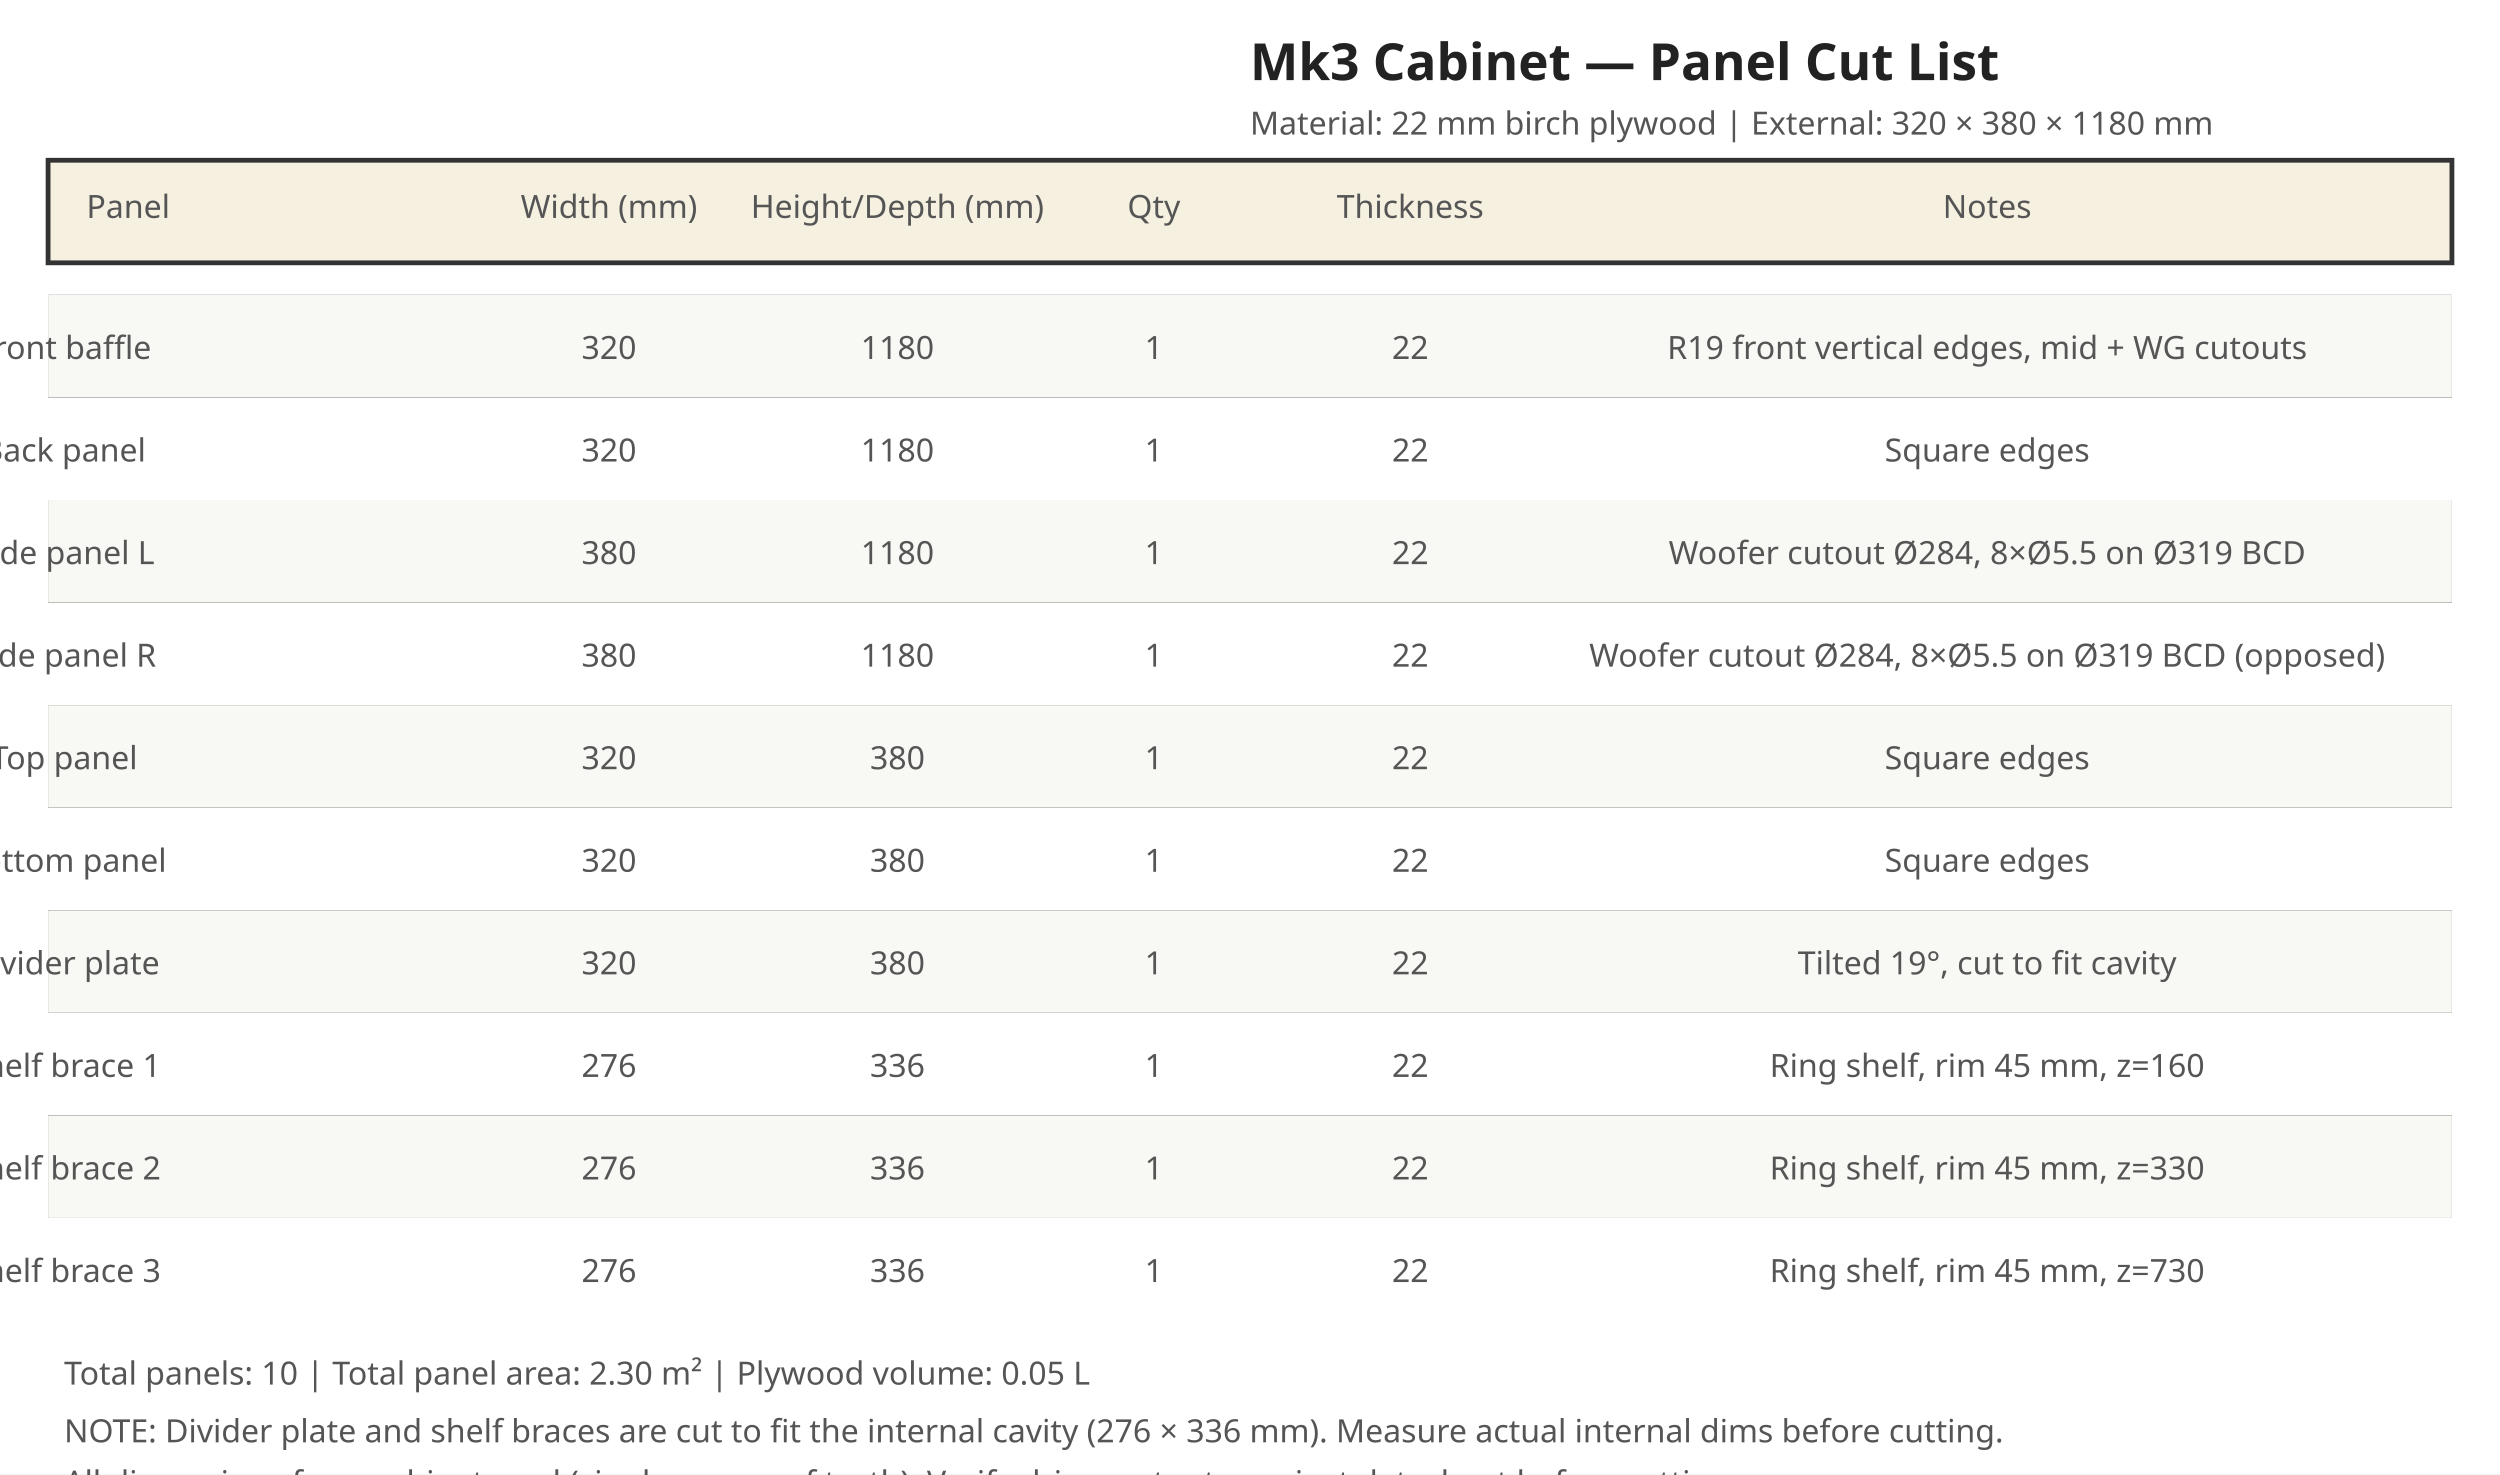
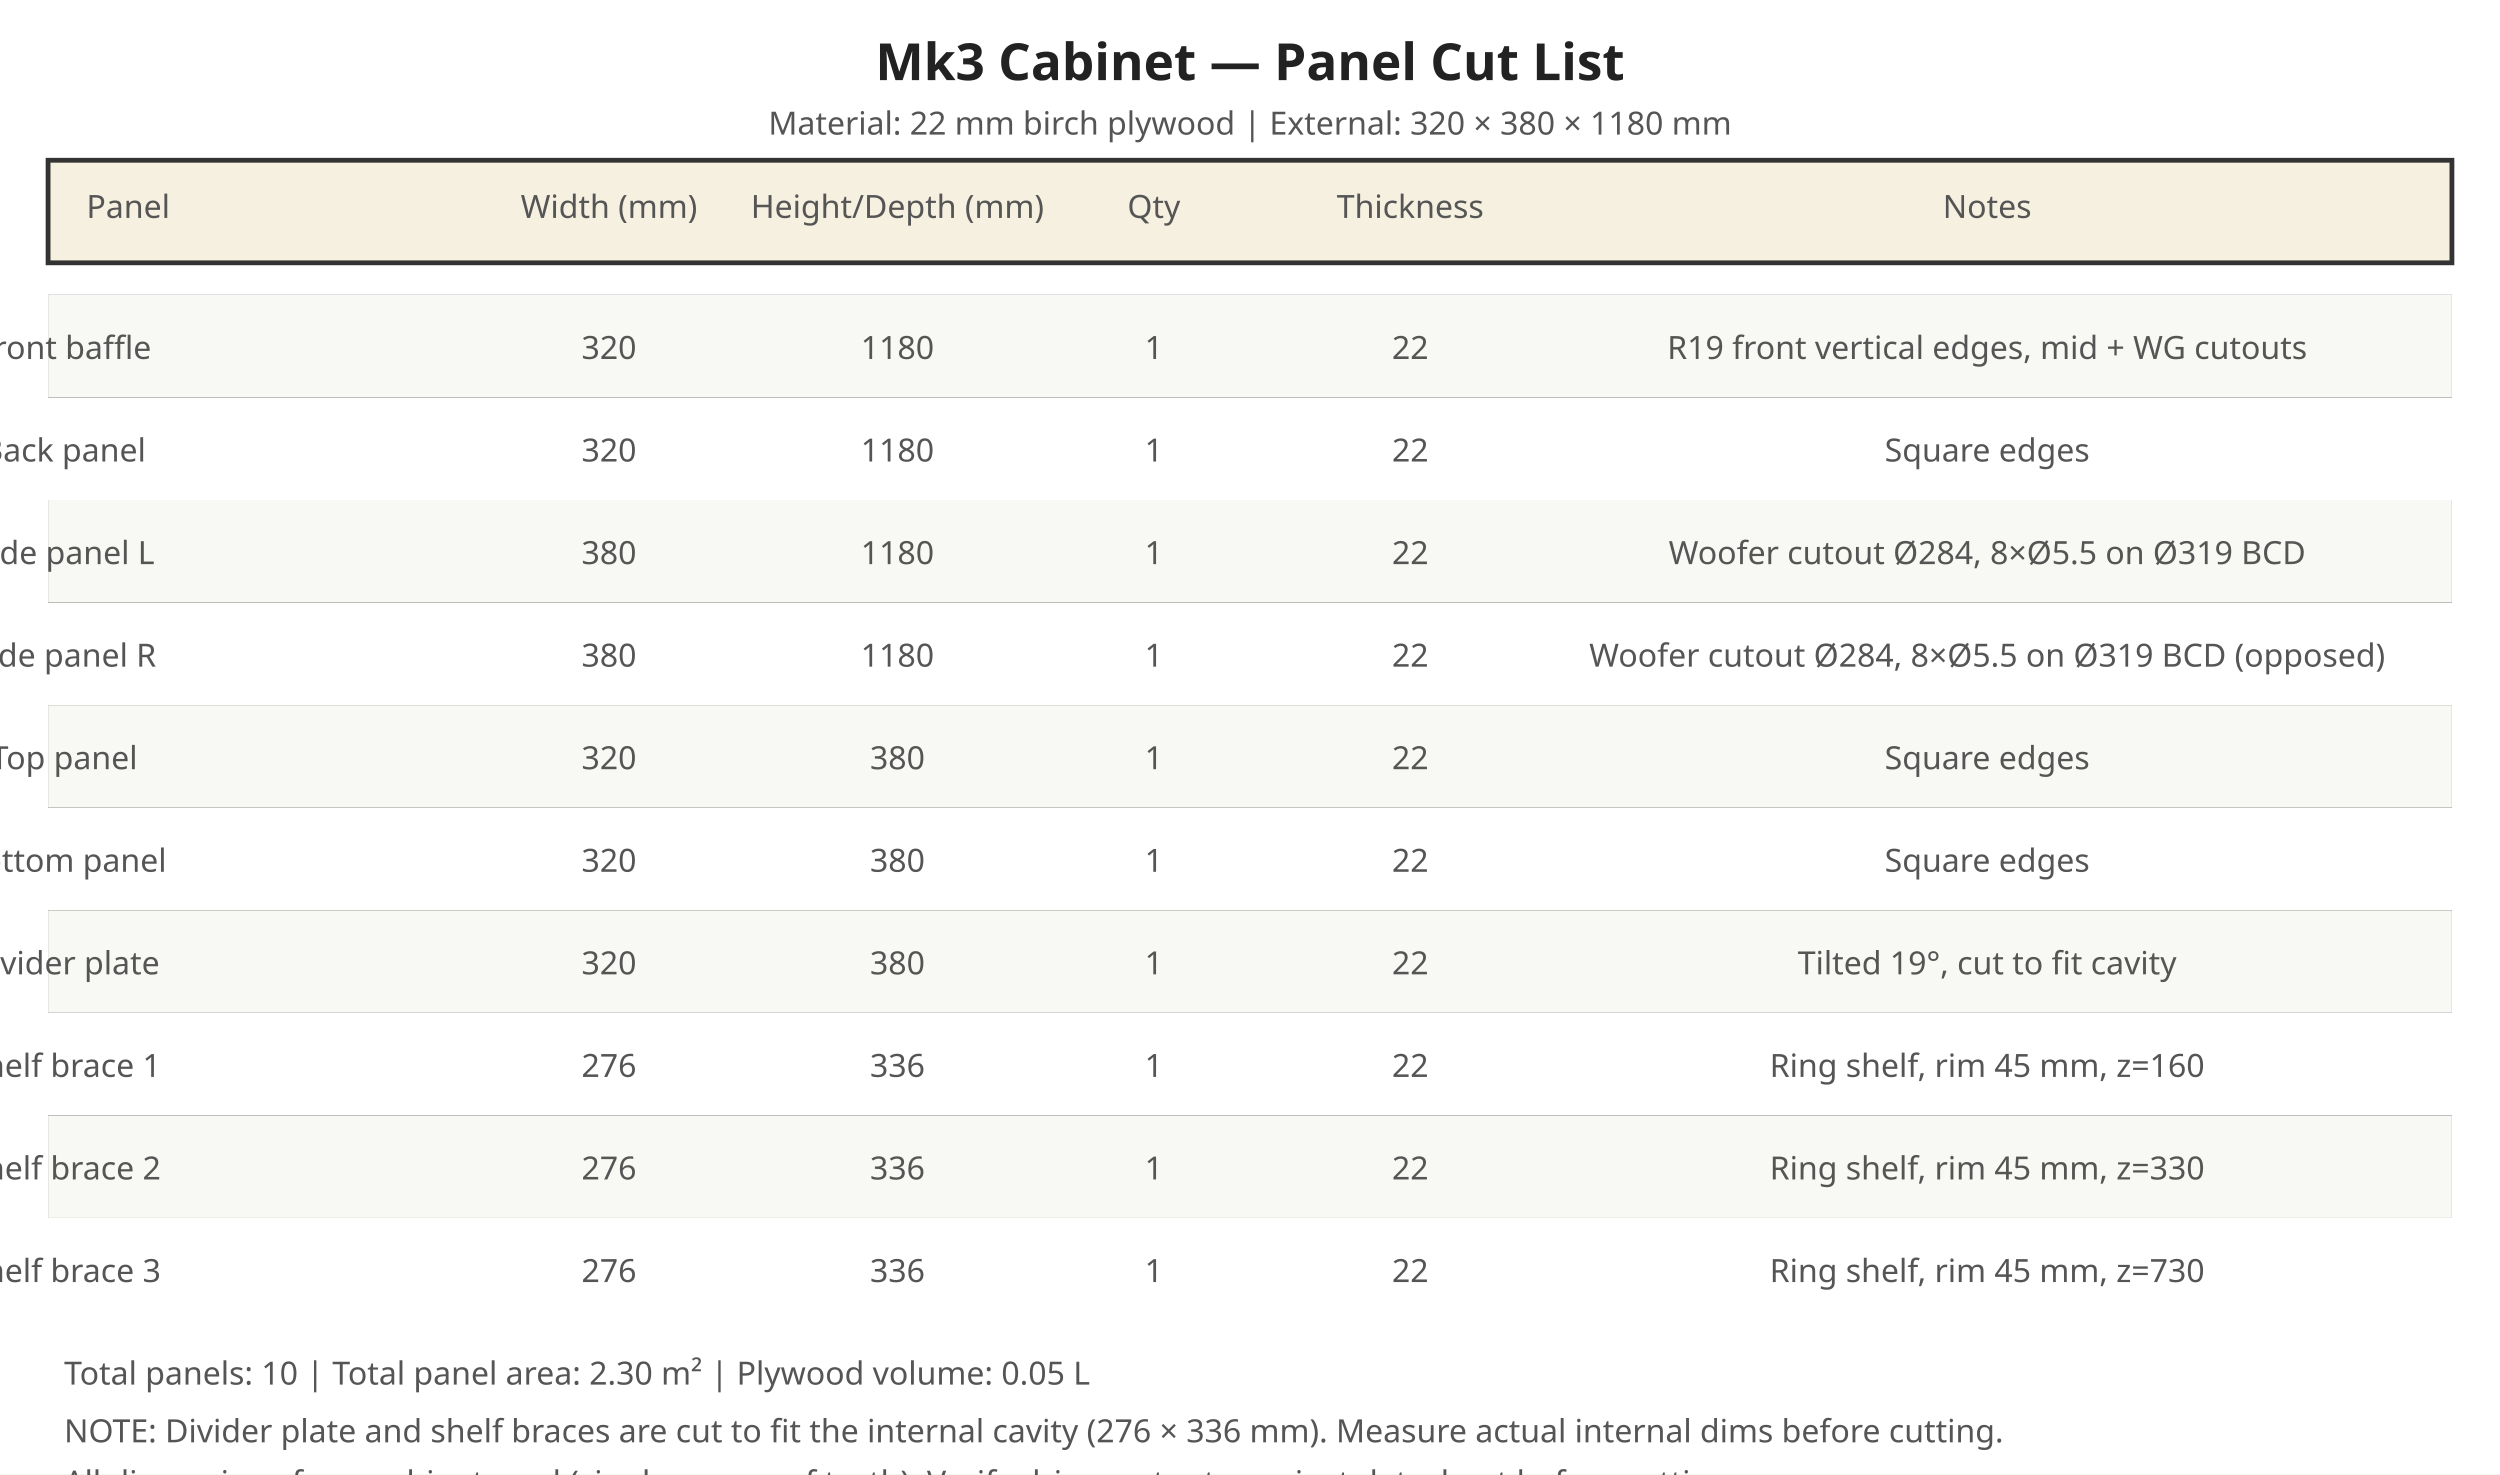
<svg xmlns="http://www.w3.org/2000/svg" width="780" height="460" viewBox="0 0 780 460">
  <style>.panel { fill: #f5f0e0; stroke: #333; stroke-width: 1.5; }
.cutout { fill: none; stroke: #c0392b; stroke-width: 1.2; stroke-dasharray: 6,3; }
.rebate { fill: #faebe0; stroke: #e67e22; stroke-width: 1.0; stroke-dasharray: 4,2; }
.pilot { fill: #333; }
.dim-line { stroke: #2980b9; stroke-width: 0.8; fill: none; }
.dim-text { fill: #2980b9; font-family: sans-serif; font-size: 11px; text-anchor: middle; }
.dim-text-v { fill: #2980b9; font-family: sans-serif; font-size: 11px; text-anchor: middle; }
.label { fill: #333; font-family: sans-serif; font-size: 12px; text-anchor: middle; font-weight: bold; }
.label-sm { fill: #555; font-family: sans-serif; font-size: 10px; text-anchor: middle; }
.label-driver { fill: #c0392b; font-family: sans-serif; font-size: 11px; text-anchor: middle; font-weight: bold; }
- .title-text { fill: #222; font-family: sans-serif; font-size: 16px; font-weight: bold; }
+ .title-text { fill: #222; font-family: sans-serif; font-size: 16px; font-weight: bold; text-anchor: middle; }
+ .subtitle { fill: #555; font-family: sans-serif; font-size: 10px; text-anchor: middle; }
.note { fill: #555; font-family: sans-serif; font-size: 10px; }
.arrow { stroke: #2980b9; stroke-width: 0.8; fill: #2980b9; }
.center-line { stroke: #888; stroke-width: 0.5; stroke-dasharray: 8,3,2,3; }
</style>
  <rect width="780" height="460" fill="white" />
  <text x="390.0" y="25.0" class="title-text">Mk3 Cabinet — Panel Cut List</text>
-   <text x="390.0" y="42.0" class="note">Material: 22 mm birch plywood  |  External: 320 × 380 × 1180 mm</text>
+   <text x="390.0" y="42.0" class="subtitle">Material: 22 mm birch plywood  |  External: 320 × 380 × 1180 mm</text>
  <rect x="15.0" y="50.0" width="750.0" height="32.0" class="panel" />
  <text x="40.0" y="68.0" class="label-sm">Panel</text>
  <text x="190.0" y="68.0" class="label-sm">Width (mm)</text>
  <text x="280.0" y="68.0" class="label-sm">Height/Depth (mm)</text>
  <text x="360.0" y="68.0" class="label-sm">Qty</text>
  <text x="440.0" y="68.0" class="label-sm">Thickness</text>
  <text x="620.0" y="68.0" class="label-sm">Notes</text>
  <rect x="15.0" y="92.0" width="750.0" height="32.0" class="" />
  <rect x="15" y="92.0" width="750" height="32" fill="#f8f8f4" />
  <text x="20.0" y="112.0" class="label-sm">Front baffle</text>
  <text x="190.0" y="112.0" class="label-sm">320</text>
  <text x="280.0" y="112.0" class="label-sm">1180</text>
  <text x="360.0" y="112.0" class="label-sm">1</text>
  <text x="440.0" y="112.0" class="label-sm">22</text>
  <text x="620.0" y="112.0" class="label-sm">R19 front vertical edges, mid + WG cutouts</text>
  <text x="20.0" y="144.0" class="label-sm">Back panel</text>
  <text x="190.0" y="144.0" class="label-sm">320</text>
  <text x="280.0" y="144.0" class="label-sm">1180</text>
  <text x="360.0" y="144.0" class="label-sm">1</text>
  <text x="440.0" y="144.0" class="label-sm">22</text>
  <text x="620.0" y="144.0" class="label-sm">Square edges</text>
  <rect x="15.0" y="156.0" width="750.0" height="32.0" class="" />
  <rect x="15" y="156.0" width="750" height="32" fill="#f8f8f4" />
  <text x="20.0" y="176.0" class="label-sm">Side panel L</text>
  <text x="190.0" y="176.0" class="label-sm">380</text>
  <text x="280.0" y="176.0" class="label-sm">1180</text>
  <text x="360.0" y="176.0" class="label-sm">1</text>
  <text x="440.0" y="176.0" class="label-sm">22</text>
  <text x="620.0" y="176.0" class="label-sm">Woofer cutout Ø284, 8×Ø5.5 on Ø319 BCD</text>
  <text x="20.0" y="208.0" class="label-sm">Side panel R</text>
  <text x="190.0" y="208.0" class="label-sm">380</text>
  <text x="280.0" y="208.0" class="label-sm">1180</text>
  <text x="360.0" y="208.0" class="label-sm">1</text>
  <text x="440.0" y="208.0" class="label-sm">22</text>
  <text x="620.0" y="208.0" class="label-sm">Woofer cutout Ø284, 8×Ø5.5 on Ø319 BCD (opposed)</text>
  <rect x="15.0" y="220.0" width="750.0" height="32.0" class="" />
  <rect x="15" y="220.0" width="750" height="32" fill="#f8f8f4" />
  <text x="20.0" y="240.0" class="label-sm">Top panel</text>
  <text x="190.0" y="240.0" class="label-sm">320</text>
  <text x="280.0" y="240.0" class="label-sm">380</text>
  <text x="360.0" y="240.0" class="label-sm">1</text>
  <text x="440.0" y="240.0" class="label-sm">22</text>
  <text x="620.0" y="240.0" class="label-sm">Square edges</text>
  <text x="20.0" y="272.0" class="label-sm">Bottom panel</text>
  <text x="190.0" y="272.0" class="label-sm">320</text>
  <text x="280.0" y="272.0" class="label-sm">380</text>
  <text x="360.0" y="272.0" class="label-sm">1</text>
  <text x="440.0" y="272.0" class="label-sm">22</text>
  <text x="620.0" y="272.0" class="label-sm">Square edges</text>
  <rect x="15.0" y="284.0" width="750.0" height="32.0" class="" />
  <rect x="15" y="284.0" width="750" height="32" fill="#f8f8f4" />
  <text x="20.0" y="304.0" class="label-sm">Divider plate</text>
  <text x="190.0" y="304.0" class="label-sm">320</text>
  <text x="280.0" y="304.0" class="label-sm">380</text>
  <text x="360.0" y="304.0" class="label-sm">1</text>
  <text x="440.0" y="304.0" class="label-sm">22</text>
  <text x="620.0" y="304.0" class="label-sm">Tilted 19°, cut to fit cavity</text>
  <text x="20.0" y="336.0" class="label-sm">Shelf brace 1</text>
  <text x="190.0" y="336.0" class="label-sm">276</text>
  <text x="280.0" y="336.0" class="label-sm">336</text>
  <text x="360.0" y="336.0" class="label-sm">1</text>
  <text x="440.0" y="336.0" class="label-sm">22</text>
  <text x="620.0" y="336.0" class="label-sm">Ring shelf, rim 45 mm, z=160</text>
  <rect x="15.0" y="348.0" width="750.0" height="32.0" class="" />
  <rect x="15" y="348.0" width="750" height="32" fill="#f8f8f4" />
  <text x="20.0" y="368.0" class="label-sm">Shelf brace 2</text>
  <text x="190.0" y="368.0" class="label-sm">276</text>
  <text x="280.0" y="368.0" class="label-sm">336</text>
  <text x="360.0" y="368.0" class="label-sm">1</text>
  <text x="440.0" y="368.0" class="label-sm">22</text>
  <text x="620.0" y="368.0" class="label-sm">Ring shelf, rim 45 mm, z=330</text>
  <text x="20.0" y="400.0" class="label-sm">Shelf brace 3</text>
  <text x="190.0" y="400.0" class="label-sm">276</text>
  <text x="280.0" y="400.0" class="label-sm">336</text>
  <text x="360.0" y="400.0" class="label-sm">1</text>
  <text x="440.0" y="400.0" class="label-sm">22</text>
  <text x="620.0" y="400.0" class="label-sm">Ring shelf, rim 45 mm, z=730</text>
  <text x="20.0" y="432.0" class="note">Total panels: 10  |  Total panel area: 2.30 m²  |  Plywood volume: 0.05 L</text>
  <text x="20.0" y="450.0" class="note">NOTE: Divider plate and shelf braces are cut to fit the internal cavity (276 × 336 mm). Measure actual internal dims before cutting.</text>
  <text x="20.0" y="466.0" class="note">All dimensions from cabinet.scad (single source of truth). Verify driver cutouts against datasheet before cutting.</text>
</svg>
